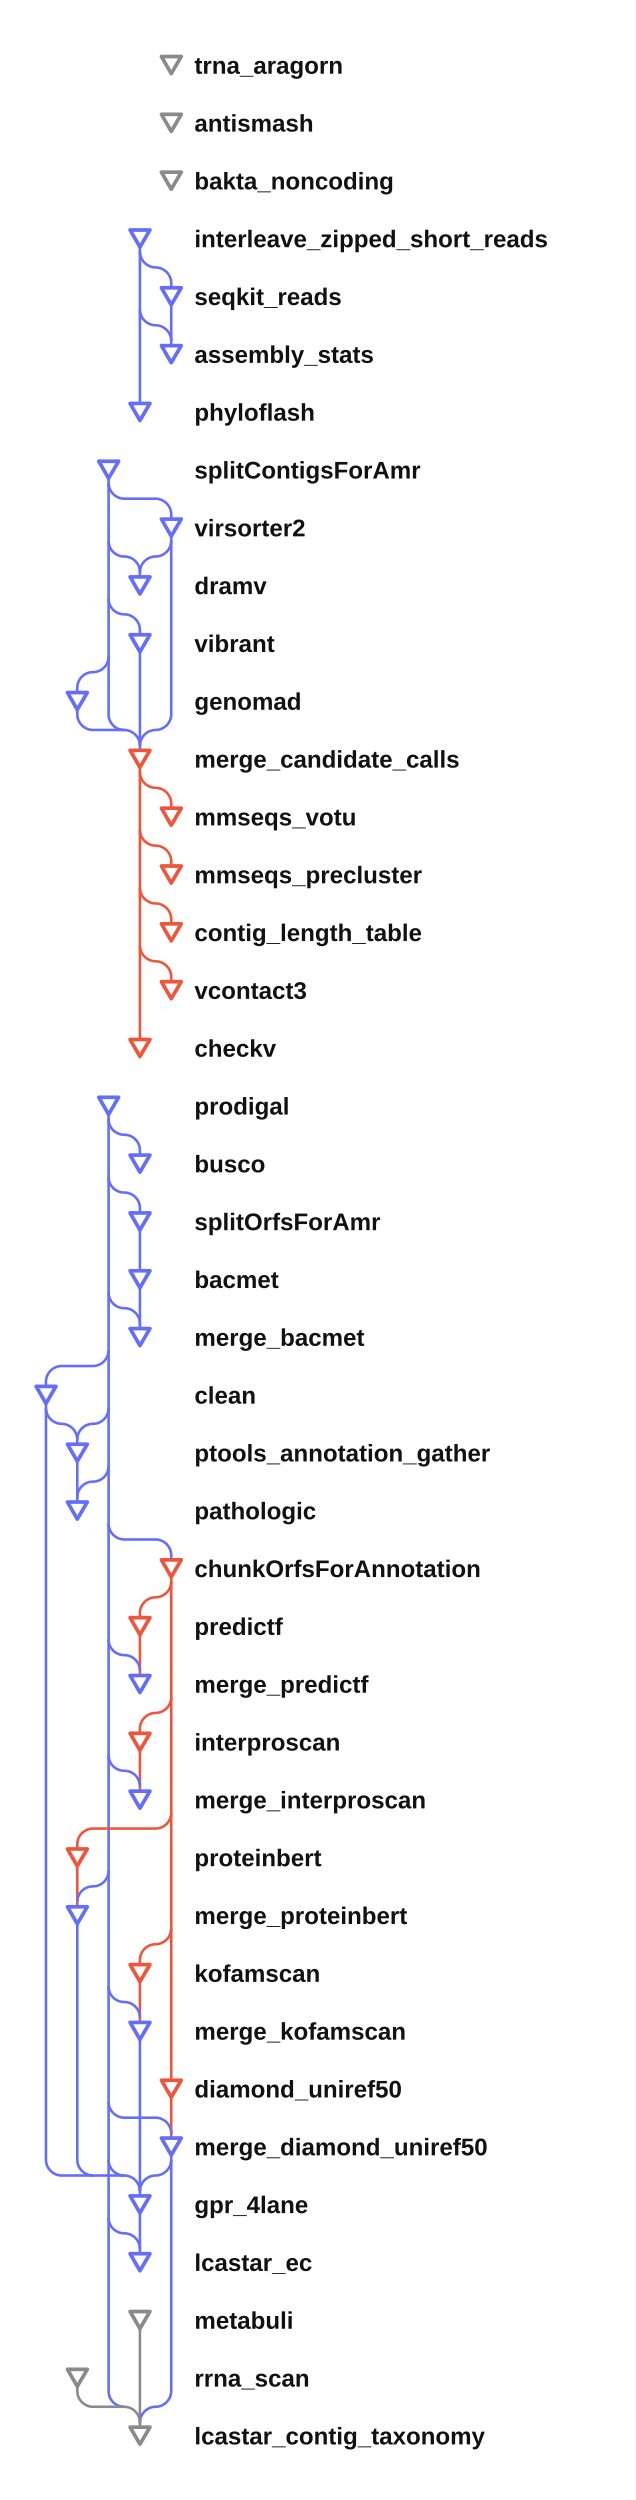
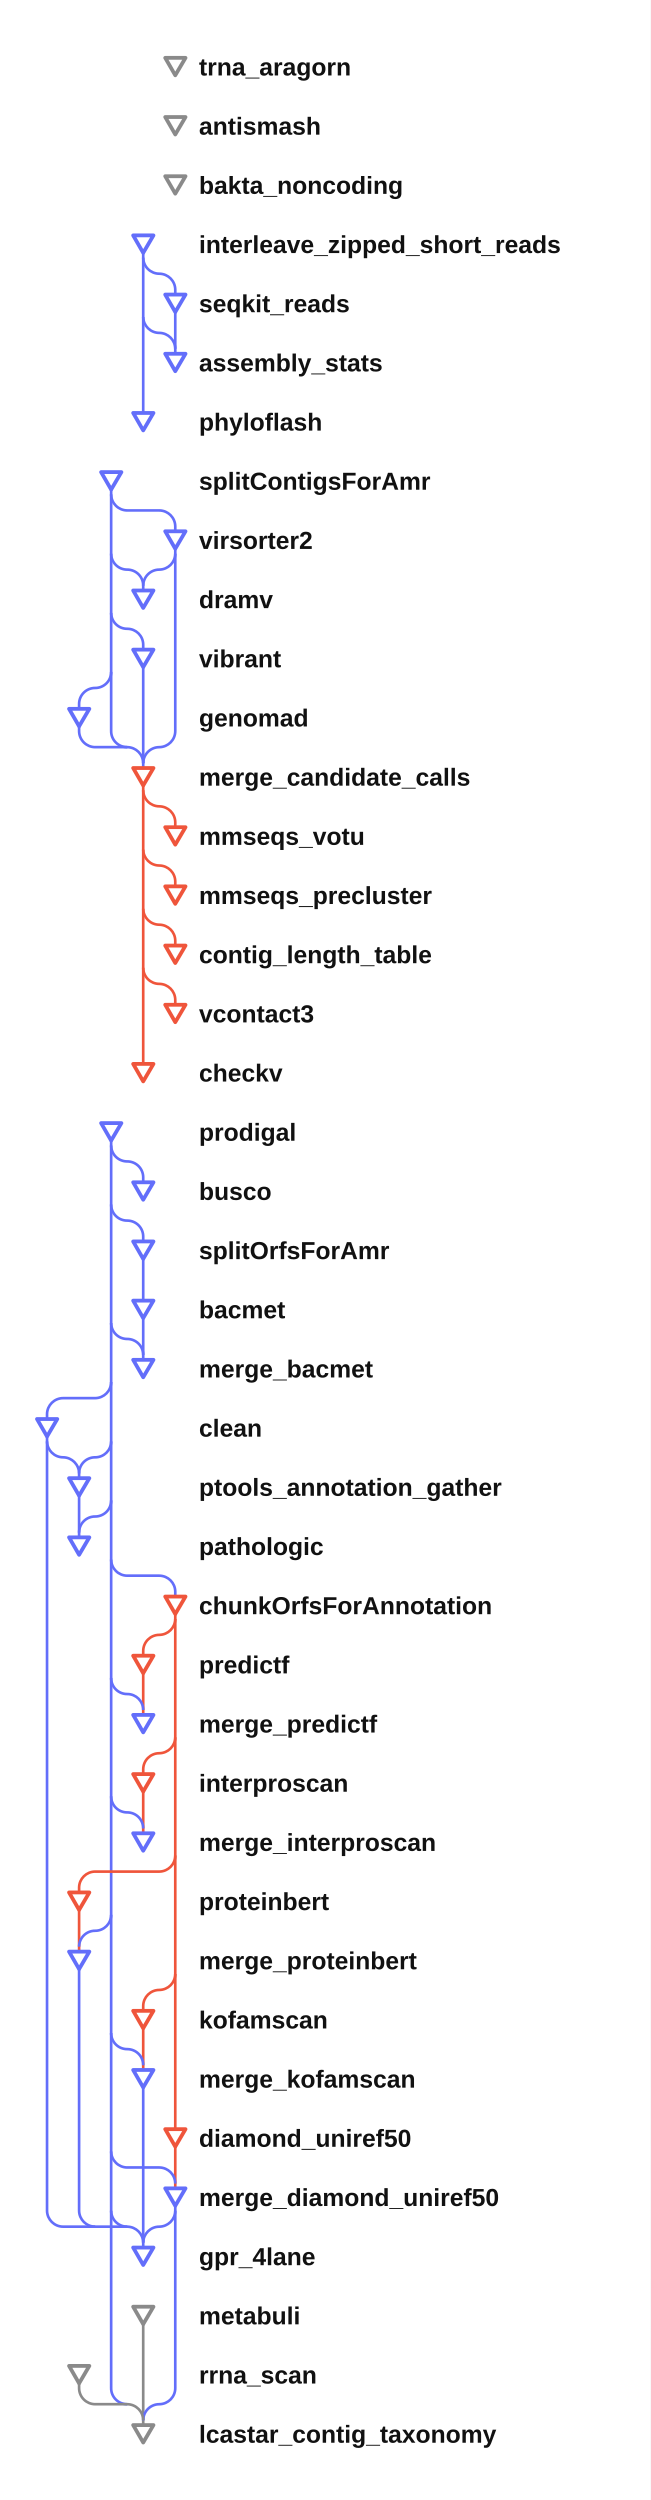
- <svg xmlns="http://www.w3.org/2000/svg" width="343" height="1349" viewBox="0 0 343 1349">
-   <rect width="343" height="1349" fill="#FFFFFF" />
+ <svg xmlns="http://www.w3.org/2000/svg" width="343" height="1318" viewBox="0 0 343 1318">
+   <rect width="343" height="1318" fill="#FFFFFF" />
  <g fill="none" stroke="#666666" stroke-width="1.4" stroke-linejoin="round" stroke-linecap="butt">
    <path d="M 75.5,133.3 L 75.5,135.8 L 75.5,167.1 L 75.5,217.7" stroke="#636EFA" />
    <path d="M 75.5,311.3 L 75.5,308.8 A 8.4,8.4 0 0 0 67.1,300.3 A 8.4,8.4 0 0 1 58.6,291.9" stroke="#636EFA" />
    <path d="M 75.5,342.5 L 75.5,339.9 A 8.4,8.4 0 0 0 67.1,331.5 A 8.4,8.4 0 0 1 58.6,323.1" stroke="#636EFA" />
    <path d="M 75.5,351.7 L 75.5,402.4 L 75.5,404.9" stroke="#636EFA" />
    <path d="M 75.5,414.1 L 75.5,416.6 L 75.5,447.9 L 75.5,479.1 L 75.5,510.2 L 75.5,560.9" stroke="#EF553B" />
    <path d="M 75.5,623.3 L 75.5,620.8 A 8.4,8.4 0 0 0 67.1,612.3 A 8.4,8.4 0 0 1 58.6,603.9" stroke="#636EFA" />
    <path d="M 75.5,654.5 L 75.5,652.0 A 8.4,8.4 0 0 0 67.1,643.5 A 8.4,8.4 0 0 1 58.6,635.0" stroke="#636EFA" />
    <path d="M 75.5,663.7 L 75.5,685.7" stroke="#636EFA" />
    <path d="M 75.5,694.9 L 75.5,714.4 L 75.5,716.9" stroke="#636EFA" />
    <path d="M 75.5,872.9 L 75.5,870.4 A 8.5,8.5 0 0 1 84.0,861.9 A 8.5,8.5 0 0 0 92.4,853.5" stroke="#EF553B" />
    <path d="M 75.5,882.1 L 75.5,901.5 L 75.5,904.1" stroke="#EF553B" />
    <path d="M 75.5,935.3 L 75.5,932.8 A 8.5,8.5 0 0 1 84.0,924.3 A 8.5,8.5 0 0 0 92.4,915.9" stroke="#EF553B" />
    <path d="M 75.5,944.5 L 75.5,964.0 L 75.5,966.5" stroke="#EF553B" />
    <path d="M 75.5,1060.1 L 75.5,1057.5 A 8.5,8.5 0 0 1 84.0,1049.1 A 8.5,8.5 0 0 0 92.4,1040.7" stroke="#EF553B" />
    <path d="M 75.5,1069.3 L 75.5,1088.8 L 75.5,1091.3" stroke="#EF553B" />
    <path d="M 75.5,1100.5 L 75.5,1182.3 L 75.5,1184.9" stroke="#636EFA" />
-     <path d="M 75.5,1194.1 L 75.5,1213.5 L 75.5,1216.1" stroke="#636EFA" />
-     <path d="M 75.5,1256.5 L 75.5,1307.2 L 75.5,1309.7" stroke="#8A8A8A" />
+     <path d="M 75.5,1225.3 L 75.5,1276.0 L 75.5,1278.5" stroke="#8A8A8A" />
    <path d="M 92.4,155.3 L 92.4,152.8 A 8.5,8.5 0 0 0 84.0,144.3 A 8.5,8.5 0 0 1 75.5,135.8" stroke="#636EFA" />
    <path d="M 92.4,164.5 L 92.4,183.9 L 92.4,186.5" stroke="#636EFA" />
    <path d="M 92.4,280.1 L 92.4,277.6 A 8.5,8.5 0 0 0 84.0,269.1 L 67.1,269.1 A 8.5,8.5 0 0 1 58.6,260.6" stroke="#636EFA" />
    <path d="M 92.4,289.3 L 92.4,291.9 L 92.4,385.4 A 8.5,8.5 0 0 1 84.0,393.9 A 8.5,8.5 0 0 0 75.5,402.4" stroke="#636EFA" />
    <path d="M 92.4,436.1 L 92.4,433.6 A 8.5,8.5 0 0 0 84.0,425.1 A 8.5,8.5 0 0 1 75.5,416.6" stroke="#EF553B" />
    <path d="M 92.4,467.3 L 92.4,464.8 A 8.5,8.5 0 0 0 84.0,456.3 A 8.5,8.5 0 0 1 75.5,447.9" stroke="#EF553B" />
    <path d="M 92.4,498.5 L 92.4,495.9 A 8.5,8.5 0 0 0 84.0,487.5 A 8.5,8.5 0 0 1 75.5,479.1" stroke="#EF553B" />
    <path d="M 92.4,529.7 L 92.4,527.1 A 8.5,8.5 0 0 0 84.0,518.7 A 8.5,8.5 0 0 1 75.5,510.2" stroke="#EF553B" />
    <path d="M 92.4,841.7 L 92.4,839.1 A 8.5,8.5 0 0 0 84.0,830.7 L 67.1,830.7 A 8.5,8.5 0 0 1 58.6,822.2" stroke="#636EFA" />
    <path d="M 92.4,850.9 L 92.4,853.5 L 92.4,915.9 L 92.4,978.2 L 92.4,1040.7 L 92.4,1122.5" stroke="#EF553B" />
    <path d="M 92.4,1131.7 L 92.4,1151.2 L 92.4,1153.7" stroke="#EF553B" />
-     <path d="M 92.4,1162.9 L 92.4,1165.5 L 92.4,1290.2 A 8.5,8.5 0 0 1 84.0,1298.7 A 8.5,8.5 0 0 0 75.5,1307.2" stroke="#636EFA" />
+     <path d="M 92.4,1162.9 L 92.4,1165.5 L 92.4,1259.0 A 8.5,8.5 0 0 1 84.0,1267.5 A 8.5,8.5 0 0 0 75.5,1276.0" stroke="#636EFA" />
    <path d="M 58.6,258.1 L 58.6,260.6 L 58.6,291.9 L 58.6,323.1 L 58.6,354.2 L 58.6,385.4 A 8.4,8.4 0 0 0 67.1,393.9" stroke="#636EFA" />
-     <path d="M 58.6,601.3 L 58.6,603.9 L 58.6,635.0 L 58.6,697.5 L 58.6,728.6 L 58.6,759.9 L 58.6,791.0 L 58.6,822.2 L 58.6,884.6 L 58.6,947.0 L 58.6,1009.5 L 58.6,1071.8 L 58.6,1134.2 L 58.6,1165.5 L 58.6,1196.7 L 58.6,1290.2 A 8.4,8.4 0 0 0 67.1,1298.7" stroke="#636EFA" />
+     <path d="M 58.6,601.3 L 58.6,603.9 L 58.6,635.0 L 58.6,697.5 L 58.6,728.6 L 58.6,759.9 L 58.6,791.0 L 58.6,822.2 L 58.6,884.6 L 58.6,947.0 L 58.6,1009.5 L 58.6,1071.8 L 58.6,1134.2 L 58.6,1165.5 L 58.6,1259.0 A 8.4,8.4 0 0 0 67.1,1267.5" stroke="#636EFA" />
    <path d="M 41.7,373.7 L 41.7,371.1 A 8.4,8.4 0 0 1 50.2,362.7 A 8.4,8.4 0 0 0 58.6,354.2" stroke="#636EFA" />
    <path d="M 41.7,382.9 L 41.7,385.4 A 8.5,8.5 0 0 0 50.2,393.9 L 67.1,393.9 A 8.5,8.5 0 0 1 75.5,402.4" stroke="#636EFA" />
    <path d="M 41.7,779.3 L 41.7,776.8 A 8.4,8.4 0 0 1 50.2,768.3 A 8.4,8.4 0 0 0 58.6,759.9" stroke="#636EFA" />
    <path d="M 41.7,788.5 L 41.7,808.0 L 41.7,810.5" stroke="#636EFA" />
    <path d="M 41.7,997.7 L 41.7,995.1 A 8.5,8.5 0 0 1 50.2,986.7 L 84.0,986.7 A 8.5,8.5 0 0 0 92.4,978.2" stroke="#EF553B" />
    <path d="M 41.7,1006.9 L 41.7,1026.3 L 41.7,1028.9" stroke="#EF553B" />
    <path d="M 41.7,1038.1 L 41.7,1165.5 A 8.5,8.5 0 0 0 50.2,1173.9" stroke="#636EFA" />
-     <path d="M 41.7,1287.7 L 41.7,1290.2 A 8.5,8.5 0 0 0 50.2,1298.7 L 67.1,1298.7 A 8.5,8.5 0 0 1 75.5,1307.2" stroke="#8A8A8A" />
+     <path d="M 41.7,1256.5 L 41.7,1259.0 A 8.5,8.5 0 0 0 50.2,1267.5 L 67.1,1267.5 A 8.5,8.5 0 0 1 75.5,1276.0" stroke="#8A8A8A" />
    <path d="M 24.8,748.1 L 24.8,745.5 A 8.5,8.5 0 0 1 33.3,737.1 L 50.2,737.1 A 8.5,8.5 0 0 0 58.6,728.6" stroke="#636EFA" />
    <path d="M 24.8,757.3 L 24.8,759.9 L 24.8,1165.5 A 8.5,8.5 0 0 0 33.3,1173.9 L 50.2,1173.9 L 67.1,1173.9 A 8.5,8.5 0 0 1 75.5,1182.3" stroke="#636EFA" />
    <path d="M 75.5,167.1 A 8.5,8.5 0 0 0 84.0,175.5 A 8.5,8.5 0 0 1 92.4,183.9" stroke="#636EFA" />
    <path d="M 92.4,291.9 A 8.5,8.5 0 0 1 84.0,300.3 A 8.5,8.5 0 0 0 75.5,308.8" stroke="#636EFA" />
    <path d="M 58.6,697.5 A 8.4,8.4 0 0 0 67.1,705.9 A 8.4,8.4 0 0 1 75.5,714.4" stroke="#636EFA" />
    <path d="M 58.6,791.0 A 8.4,8.4 0 0 1 50.2,799.5 A 8.4,8.4 0 0 0 41.7,808.0" stroke="#636EFA" />
    <path d="M 58.6,884.6 A 8.4,8.4 0 0 0 67.1,893.1 A 8.4,8.4 0 0 1 75.5,901.5" stroke="#636EFA" />
    <path d="M 58.6,947.0 A 8.4,8.4 0 0 0 67.1,955.5 A 8.4,8.4 0 0 1 75.5,964.0" stroke="#636EFA" />
    <path d="M 58.6,1009.5 A 8.4,8.4 0 0 1 50.2,1017.9 A 8.4,8.4 0 0 0 41.7,1026.3" stroke="#636EFA" />
    <path d="M 58.6,1071.8 A 8.4,8.4 0 0 0 67.1,1080.3 A 8.4,8.4 0 0 1 75.5,1088.8" stroke="#636EFA" />
    <path d="M 58.6,1134.2 A 8.5,8.5 0 0 0 67.1,1142.7 L 84.0,1142.7 A 8.5,8.5 0 0 1 92.4,1151.2" stroke="#636EFA" />
    <path d="M 58.6,1165.5 A 8.4,8.4 0 0 0 67.1,1173.9" stroke="#636EFA" />
-     <path d="M 58.6,1196.7 A 8.4,8.4 0 0 0 67.1,1205.1 A 8.4,8.4 0 0 1 75.5,1213.5" stroke="#636EFA" />
    <path d="M 24.8,759.9 A 8.5,8.5 0 0 0 33.3,768.3 A 8.5,8.5 0 0 1 41.7,776.8" stroke="#636EFA" />
    <path d="M 92.4,1165.5 A 8.5,8.5 0 0 1 84.0,1173.9 A 8.5,8.5 0 0 0 75.5,1182.3" stroke="#636EFA" />
  </g>
  <g>
    <polygon points="87.1,30.5 97.8,30.5 92.4,39.7" fill="#FFFFFF" stroke="#8A8A8A" stroke-width="2.0" stroke-linejoin="round" />
    <text x="104.9" y="39.8" font-family="Arial" font-size="13" fill="#111111" font-weight="600" text-anchor="start">trna_aragorn</text>
  </g>
  <g>
    <polygon points="87.1,61.7 97.8,61.7 92.4,70.9" fill="#FFFFFF" stroke="#8A8A8A" stroke-width="2.0" stroke-linejoin="round" />
    <text x="104.9" y="71.0" font-family="Arial" font-size="13" fill="#111111" font-weight="600" text-anchor="start">antismash</text>
  </g>
  <g>
    <polygon points="87.1,92.9 97.8,92.9 92.4,102.1" fill="#FFFFFF" stroke="#8A8A8A" stroke-width="2.0" stroke-linejoin="round" />
    <text x="104.9" y="102.2" font-family="Arial" font-size="13" fill="#111111" font-weight="600" text-anchor="start">bakta_noncoding</text>
  </g>
  <g>
    <polygon points="70.2,124.1 80.9,124.1 75.5,133.3" fill="#FFFFFF" stroke="#636EFA" stroke-width="2.0" stroke-linejoin="round" />
    <text x="104.9" y="133.4" font-family="Arial" font-size="13" fill="#111111" font-weight="600" text-anchor="start">interleave_zipped_short_reads</text>
  </g>
  <g>
    <polygon points="87.1,155.3 97.8,155.3 92.4,164.5" fill="#FFFFFF" stroke="#636EFA" stroke-width="2.0" stroke-linejoin="round" />
    <text x="104.9" y="164.6" font-family="Arial" font-size="13" fill="#111111" font-weight="600" text-anchor="start">seqkit_reads</text>
  </g>
  <g>
    <polygon points="87.1,186.5 97.8,186.5 92.4,195.7" fill="#FFFFFF" stroke="#636EFA" stroke-width="2.0" stroke-linejoin="round" />
    <text x="104.9" y="195.8" font-family="Arial" font-size="13" fill="#111111" font-weight="600" text-anchor="start">assembly_stats</text>
  </g>
  <g>
    <polygon points="70.2,217.7 80.9,217.7 75.5,226.9" fill="#FFFFFF" stroke="#636EFA" stroke-width="2.0" stroke-linejoin="round" />
    <text x="104.9" y="227.0" font-family="Arial" font-size="13" fill="#111111" font-weight="600" text-anchor="start">phyloflash</text>
  </g>
  <g>
    <polygon points="53.3,248.9 64.0,248.9 58.6,258.1" fill="#FFFFFF" stroke="#636EFA" stroke-width="2.0" stroke-linejoin="round" />
    <text x="104.9" y="258.2" font-family="Arial" font-size="13" fill="#111111" font-weight="600" text-anchor="start">splitContigsForAmr</text>
  </g>
  <g>
    <polygon points="87.1,280.1 97.8,280.1 92.4,289.3" fill="#FFFFFF" stroke="#636EFA" stroke-width="2.0" stroke-linejoin="round" />
    <text x="104.9" y="289.4" font-family="Arial" font-size="13" fill="#111111" font-weight="600" text-anchor="start">virsorter2</text>
  </g>
  <g>
    <polygon points="70.2,311.3 80.9,311.3 75.5,320.5" fill="#FFFFFF" stroke="#636EFA" stroke-width="2.0" stroke-linejoin="round" />
    <text x="104.9" y="320.6" font-family="Arial" font-size="13" fill="#111111" font-weight="600" text-anchor="start">dramv</text>
  </g>
  <g>
    <polygon points="70.2,342.5 80.9,342.5 75.5,351.7" fill="#FFFFFF" stroke="#636EFA" stroke-width="2.0" stroke-linejoin="round" />
    <text x="104.9" y="351.8" font-family="Arial" font-size="13" fill="#111111" font-weight="600" text-anchor="start">vibrant</text>
  </g>
  <g>
    <polygon points="36.4,373.7 47.1,373.7 41.7,382.9" fill="#FFFFFF" stroke="#636EFA" stroke-width="2.0" stroke-linejoin="round" />
    <text x="104.9" y="383.0" font-family="Arial" font-size="13" fill="#111111" font-weight="600" text-anchor="start">genomad</text>
  </g>
  <g>
    <polygon points="70.2,404.9 80.9,404.9 75.5,414.1" fill="#FFFFFF" stroke="#EF553B" stroke-width="2.0" stroke-linejoin="round" />
    <text x="104.9" y="414.2" font-family="Arial" font-size="13" fill="#111111" font-weight="600" text-anchor="start">merge_candidate_calls</text>
  </g>
  <g>
    <polygon points="87.1,436.1 97.8,436.1 92.4,445.3" fill="#FFFFFF" stroke="#EF553B" stroke-width="2.0" stroke-linejoin="round" />
    <text x="104.9" y="445.4" font-family="Arial" font-size="13" fill="#111111" font-weight="600" text-anchor="start">mmseqs_votu</text>
  </g>
  <g>
    <polygon points="87.1,467.3 97.8,467.3 92.4,476.5" fill="#FFFFFF" stroke="#EF553B" stroke-width="2.0" stroke-linejoin="round" />
    <text x="104.9" y="476.6" font-family="Arial" font-size="13" fill="#111111" font-weight="600" text-anchor="start">mmseqs_precluster</text>
  </g>
  <g>
    <polygon points="87.1,498.5 97.8,498.5 92.4,507.7" fill="#FFFFFF" stroke="#EF553B" stroke-width="2.0" stroke-linejoin="round" />
    <text x="104.9" y="507.8" font-family="Arial" font-size="13" fill="#111111" font-weight="600" text-anchor="start">contig_length_table</text>
  </g>
  <g>
    <polygon points="87.1,529.7 97.8,529.7 92.4,538.9" fill="#FFFFFF" stroke="#EF553B" stroke-width="2.0" stroke-linejoin="round" />
    <text x="104.9" y="539.0" font-family="Arial" font-size="13" fill="#111111" font-weight="600" text-anchor="start">vcontact3</text>
  </g>
  <g>
    <polygon points="70.2,560.9 80.9,560.9 75.5,570.1" fill="#FFFFFF" stroke="#EF553B" stroke-width="2.0" stroke-linejoin="round" />
    <text x="104.9" y="570.2" font-family="Arial" font-size="13" fill="#111111" font-weight="600" text-anchor="start">checkv</text>
  </g>
  <g>
    <polygon points="53.3,592.1 64.0,592.1 58.6,601.3" fill="#FFFFFF" stroke="#636EFA" stroke-width="2.0" stroke-linejoin="round" />
    <text x="104.9" y="601.4" font-family="Arial" font-size="13" fill="#111111" font-weight="600" text-anchor="start">prodigal</text>
  </g>
  <g>
    <polygon points="70.2,623.3 80.9,623.3 75.5,632.5" fill="#FFFFFF" stroke="#636EFA" stroke-width="2.0" stroke-linejoin="round" />
    <text x="104.9" y="632.6" font-family="Arial" font-size="13" fill="#111111" font-weight="600" text-anchor="start">busco</text>
  </g>
  <g>
    <polygon points="70.2,654.5 80.9,654.5 75.5,663.7" fill="#FFFFFF" stroke="#636EFA" stroke-width="2.0" stroke-linejoin="round" />
    <text x="104.9" y="663.8" font-family="Arial" font-size="13" fill="#111111" font-weight="600" text-anchor="start">splitOrfsForAmr</text>
  </g>
  <g>
    <polygon points="70.2,685.7 80.9,685.7 75.5,694.9" fill="#FFFFFF" stroke="#636EFA" stroke-width="2.0" stroke-linejoin="round" />
    <text x="104.9" y="695.0" font-family="Arial" font-size="13" fill="#111111" font-weight="600" text-anchor="start">bacmet</text>
  </g>
  <g>
    <polygon points="70.2,716.9 80.9,716.9 75.5,726.1" fill="#FFFFFF" stroke="#636EFA" stroke-width="2.0" stroke-linejoin="round" />
    <text x="104.9" y="726.2" font-family="Arial" font-size="13" fill="#111111" font-weight="600" text-anchor="start">merge_bacmet</text>
  </g>
  <g>
    <polygon points="19.5,748.1 30.2,748.1 24.8,757.3" fill="#FFFFFF" stroke="#636EFA" stroke-width="2.0" stroke-linejoin="round" />
    <text x="104.9" y="757.4" font-family="Arial" font-size="13" fill="#111111" font-weight="600" text-anchor="start">clean</text>
  </g>
  <g>
    <polygon points="36.4,779.3 47.1,779.3 41.7,788.5" fill="#FFFFFF" stroke="#636EFA" stroke-width="2.0" stroke-linejoin="round" />
    <text x="104.9" y="788.6" font-family="Arial" font-size="13" fill="#111111" font-weight="600" text-anchor="start">ptools_annotation_gather</text>
  </g>
  <g>
    <polygon points="36.4,810.5 47.1,810.5 41.7,819.7" fill="#FFFFFF" stroke="#636EFA" stroke-width="2.0" stroke-linejoin="round" />
    <text x="104.9" y="819.8" font-family="Arial" font-size="13" fill="#111111" font-weight="600" text-anchor="start">pathologic</text>
  </g>
  <g>
    <polygon points="87.1,841.7 97.8,841.7 92.4,850.9" fill="#FFFFFF" stroke="#EF553B" stroke-width="2.0" stroke-linejoin="round" />
    <text x="104.9" y="851.0" font-family="Arial" font-size="13" fill="#111111" font-weight="600" text-anchor="start">chunkOrfsForAnnotation</text>
  </g>
  <g>
    <polygon points="70.2,872.9 80.9,872.9 75.5,882.1" fill="#FFFFFF" stroke="#EF553B" stroke-width="2.0" stroke-linejoin="round" />
    <text x="104.9" y="882.2" font-family="Arial" font-size="13" fill="#111111" font-weight="600" text-anchor="start">predictf</text>
  </g>
  <g>
    <polygon points="70.2,904.1 80.9,904.1 75.5,913.3" fill="#FFFFFF" stroke="#636EFA" stroke-width="2.0" stroke-linejoin="round" />
    <text x="104.9" y="913.4" font-family="Arial" font-size="13" fill="#111111" font-weight="600" text-anchor="start">merge_predictf</text>
  </g>
  <g>
    <polygon points="70.2,935.3 80.9,935.3 75.5,944.5" fill="#FFFFFF" stroke="#EF553B" stroke-width="2.0" stroke-linejoin="round" />
    <text x="104.9" y="944.6" font-family="Arial" font-size="13" fill="#111111" font-weight="600" text-anchor="start">interproscan</text>
  </g>
  <g>
    <polygon points="70.2,966.5 80.9,966.5 75.5,975.7" fill="#FFFFFF" stroke="#636EFA" stroke-width="2.0" stroke-linejoin="round" />
    <text x="104.9" y="975.8" font-family="Arial" font-size="13" fill="#111111" font-weight="600" text-anchor="start">merge_interproscan</text>
  </g>
  <g>
    <polygon points="36.4,997.7 47.1,997.7 41.7,1006.9" fill="#FFFFFF" stroke="#EF553B" stroke-width="2.0" stroke-linejoin="round" />
    <text x="104.9" y="1007.0" font-family="Arial" font-size="13" fill="#111111" font-weight="600" text-anchor="start">proteinbert</text>
  </g>
  <g>
    <polygon points="36.4,1028.9 47.1,1028.9 41.7,1038.1" fill="#FFFFFF" stroke="#636EFA" stroke-width="2.0" stroke-linejoin="round" />
    <text x="104.9" y="1038.2" font-family="Arial" font-size="13" fill="#111111" font-weight="600" text-anchor="start">merge_proteinbert</text>
  </g>
  <g>
    <polygon points="70.2,1060.1 80.9,1060.1 75.5,1069.3" fill="#FFFFFF" stroke="#EF553B" stroke-width="2.0" stroke-linejoin="round" />
    <text x="104.9" y="1069.4" font-family="Arial" font-size="13" fill="#111111" font-weight="600" text-anchor="start">kofamscan</text>
  </g>
  <g>
    <polygon points="70.2,1091.3 80.9,1091.3 75.5,1100.5" fill="#FFFFFF" stroke="#636EFA" stroke-width="2.0" stroke-linejoin="round" />
    <text x="104.9" y="1100.6" font-family="Arial" font-size="13" fill="#111111" font-weight="600" text-anchor="start">merge_kofamscan</text>
  </g>
  <g>
    <polygon points="87.1,1122.5 97.8,1122.5 92.4,1131.7" fill="#FFFFFF" stroke="#EF553B" stroke-width="2.0" stroke-linejoin="round" />
    <text x="104.9" y="1131.8" font-family="Arial" font-size="13" fill="#111111" font-weight="600" text-anchor="start">diamond_uniref50</text>
  </g>
  <g>
    <polygon points="87.1,1153.7 97.8,1153.7 92.4,1162.9" fill="#FFFFFF" stroke="#636EFA" stroke-width="2.0" stroke-linejoin="round" />
    <text x="104.9" y="1163.0" font-family="Arial" font-size="13" fill="#111111" font-weight="600" text-anchor="start">merge_diamond_uniref50</text>
  </g>
  <g>
    <polygon points="70.2,1184.9 80.9,1184.9 75.5,1194.1" fill="#FFFFFF" stroke="#636EFA" stroke-width="2.0" stroke-linejoin="round" />
    <text x="104.9" y="1194.2" font-family="Arial" font-size="13" fill="#111111" font-weight="600" text-anchor="start">gpr_4lane</text>
  </g>
  <g>
-     <polygon points="70.2,1216.1 80.9,1216.1 75.5,1225.3" fill="#FFFFFF" stroke="#636EFA" stroke-width="2.0" stroke-linejoin="round" />
-     <text x="104.9" y="1225.4" font-family="Arial" font-size="13" fill="#111111" font-weight="600" text-anchor="start">lcastar_ec</text>
-   </g>
-   <g>
-     <polygon points="70.2,1247.3 80.9,1247.3 75.5,1256.5" fill="#FFFFFF" stroke="#8A8A8A" stroke-width="2.0" stroke-linejoin="round" />
-     <text x="104.9" y="1256.6" font-family="Arial" font-size="13" fill="#111111" font-weight="600" text-anchor="start">metabuli</text>
-   </g>
-   <g>
-     <polygon points="36.4,1278.5 47.1,1278.5 41.7,1287.7" fill="#FFFFFF" stroke="#8A8A8A" stroke-width="2.0" stroke-linejoin="round" />
-     <text x="104.9" y="1287.8" font-family="Arial" font-size="13" fill="#111111" font-weight="600" text-anchor="start">rrna_scan</text>
-   </g>
-   <g>
-     <polygon points="70.2,1309.7 80.9,1309.7 75.5,1318.9" fill="#FFFFFF" stroke="#8A8A8A" stroke-width="2.0" stroke-linejoin="round" />
-     <text x="104.9" y="1319.0" font-family="Arial" font-size="13" fill="#111111" font-weight="600" text-anchor="start">lcastar_contig_taxonomy</text>
+     <polygon points="70.2,1216.1 80.9,1216.1 75.5,1225.3" fill="#FFFFFF" stroke="#8A8A8A" stroke-width="2.0" stroke-linejoin="round" />
+     <text x="104.9" y="1225.4" font-family="Arial" font-size="13" fill="#111111" font-weight="600" text-anchor="start">metabuli</text>
+   </g>
+   <g>
+     <polygon points="36.4,1247.3 47.1,1247.3 41.7,1256.5" fill="#FFFFFF" stroke="#8A8A8A" stroke-width="2.0" stroke-linejoin="round" />
+     <text x="104.9" y="1256.6" font-family="Arial" font-size="13" fill="#111111" font-weight="600" text-anchor="start">rrna_scan</text>
+   </g>
+   <g>
+     <polygon points="70.2,1278.5 80.9,1278.5 75.5,1287.7" fill="#FFFFFF" stroke="#8A8A8A" stroke-width="2.0" stroke-linejoin="round" />
+     <text x="104.9" y="1287.8" font-family="Arial" font-size="13" fill="#111111" font-weight="600" text-anchor="start">lcastar_contig_taxonomy</text>
  </g>
</svg>
